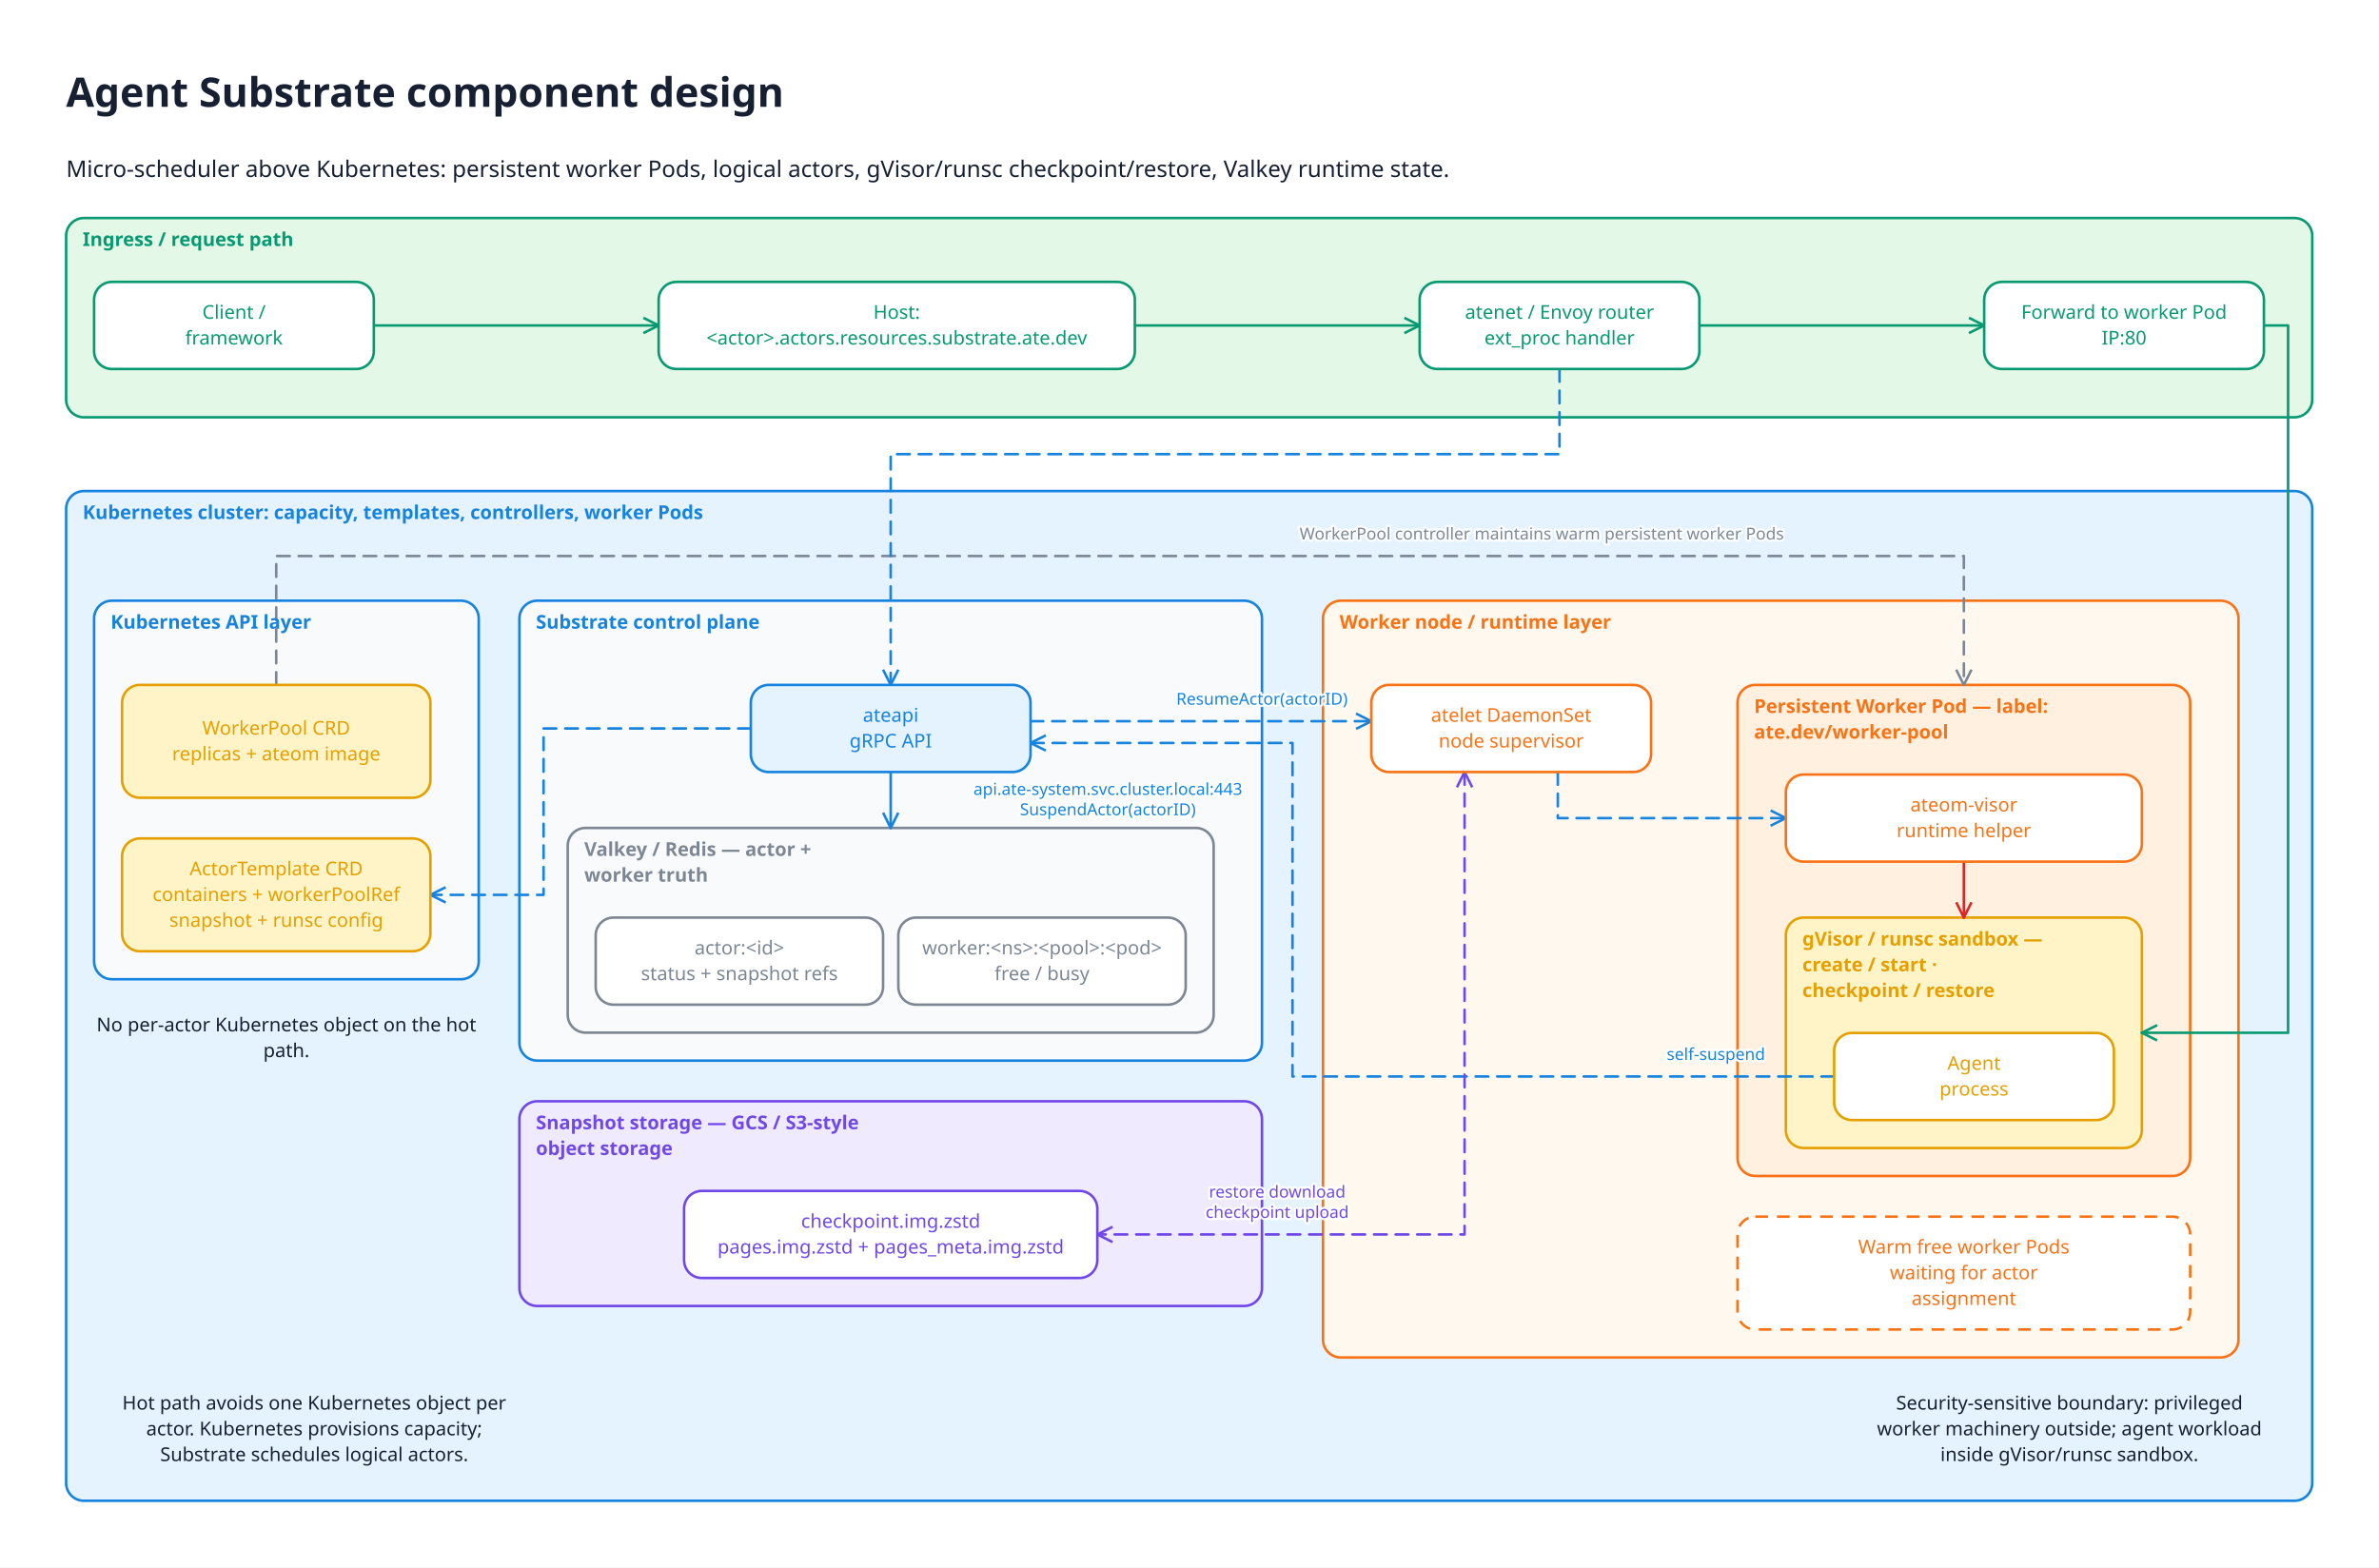
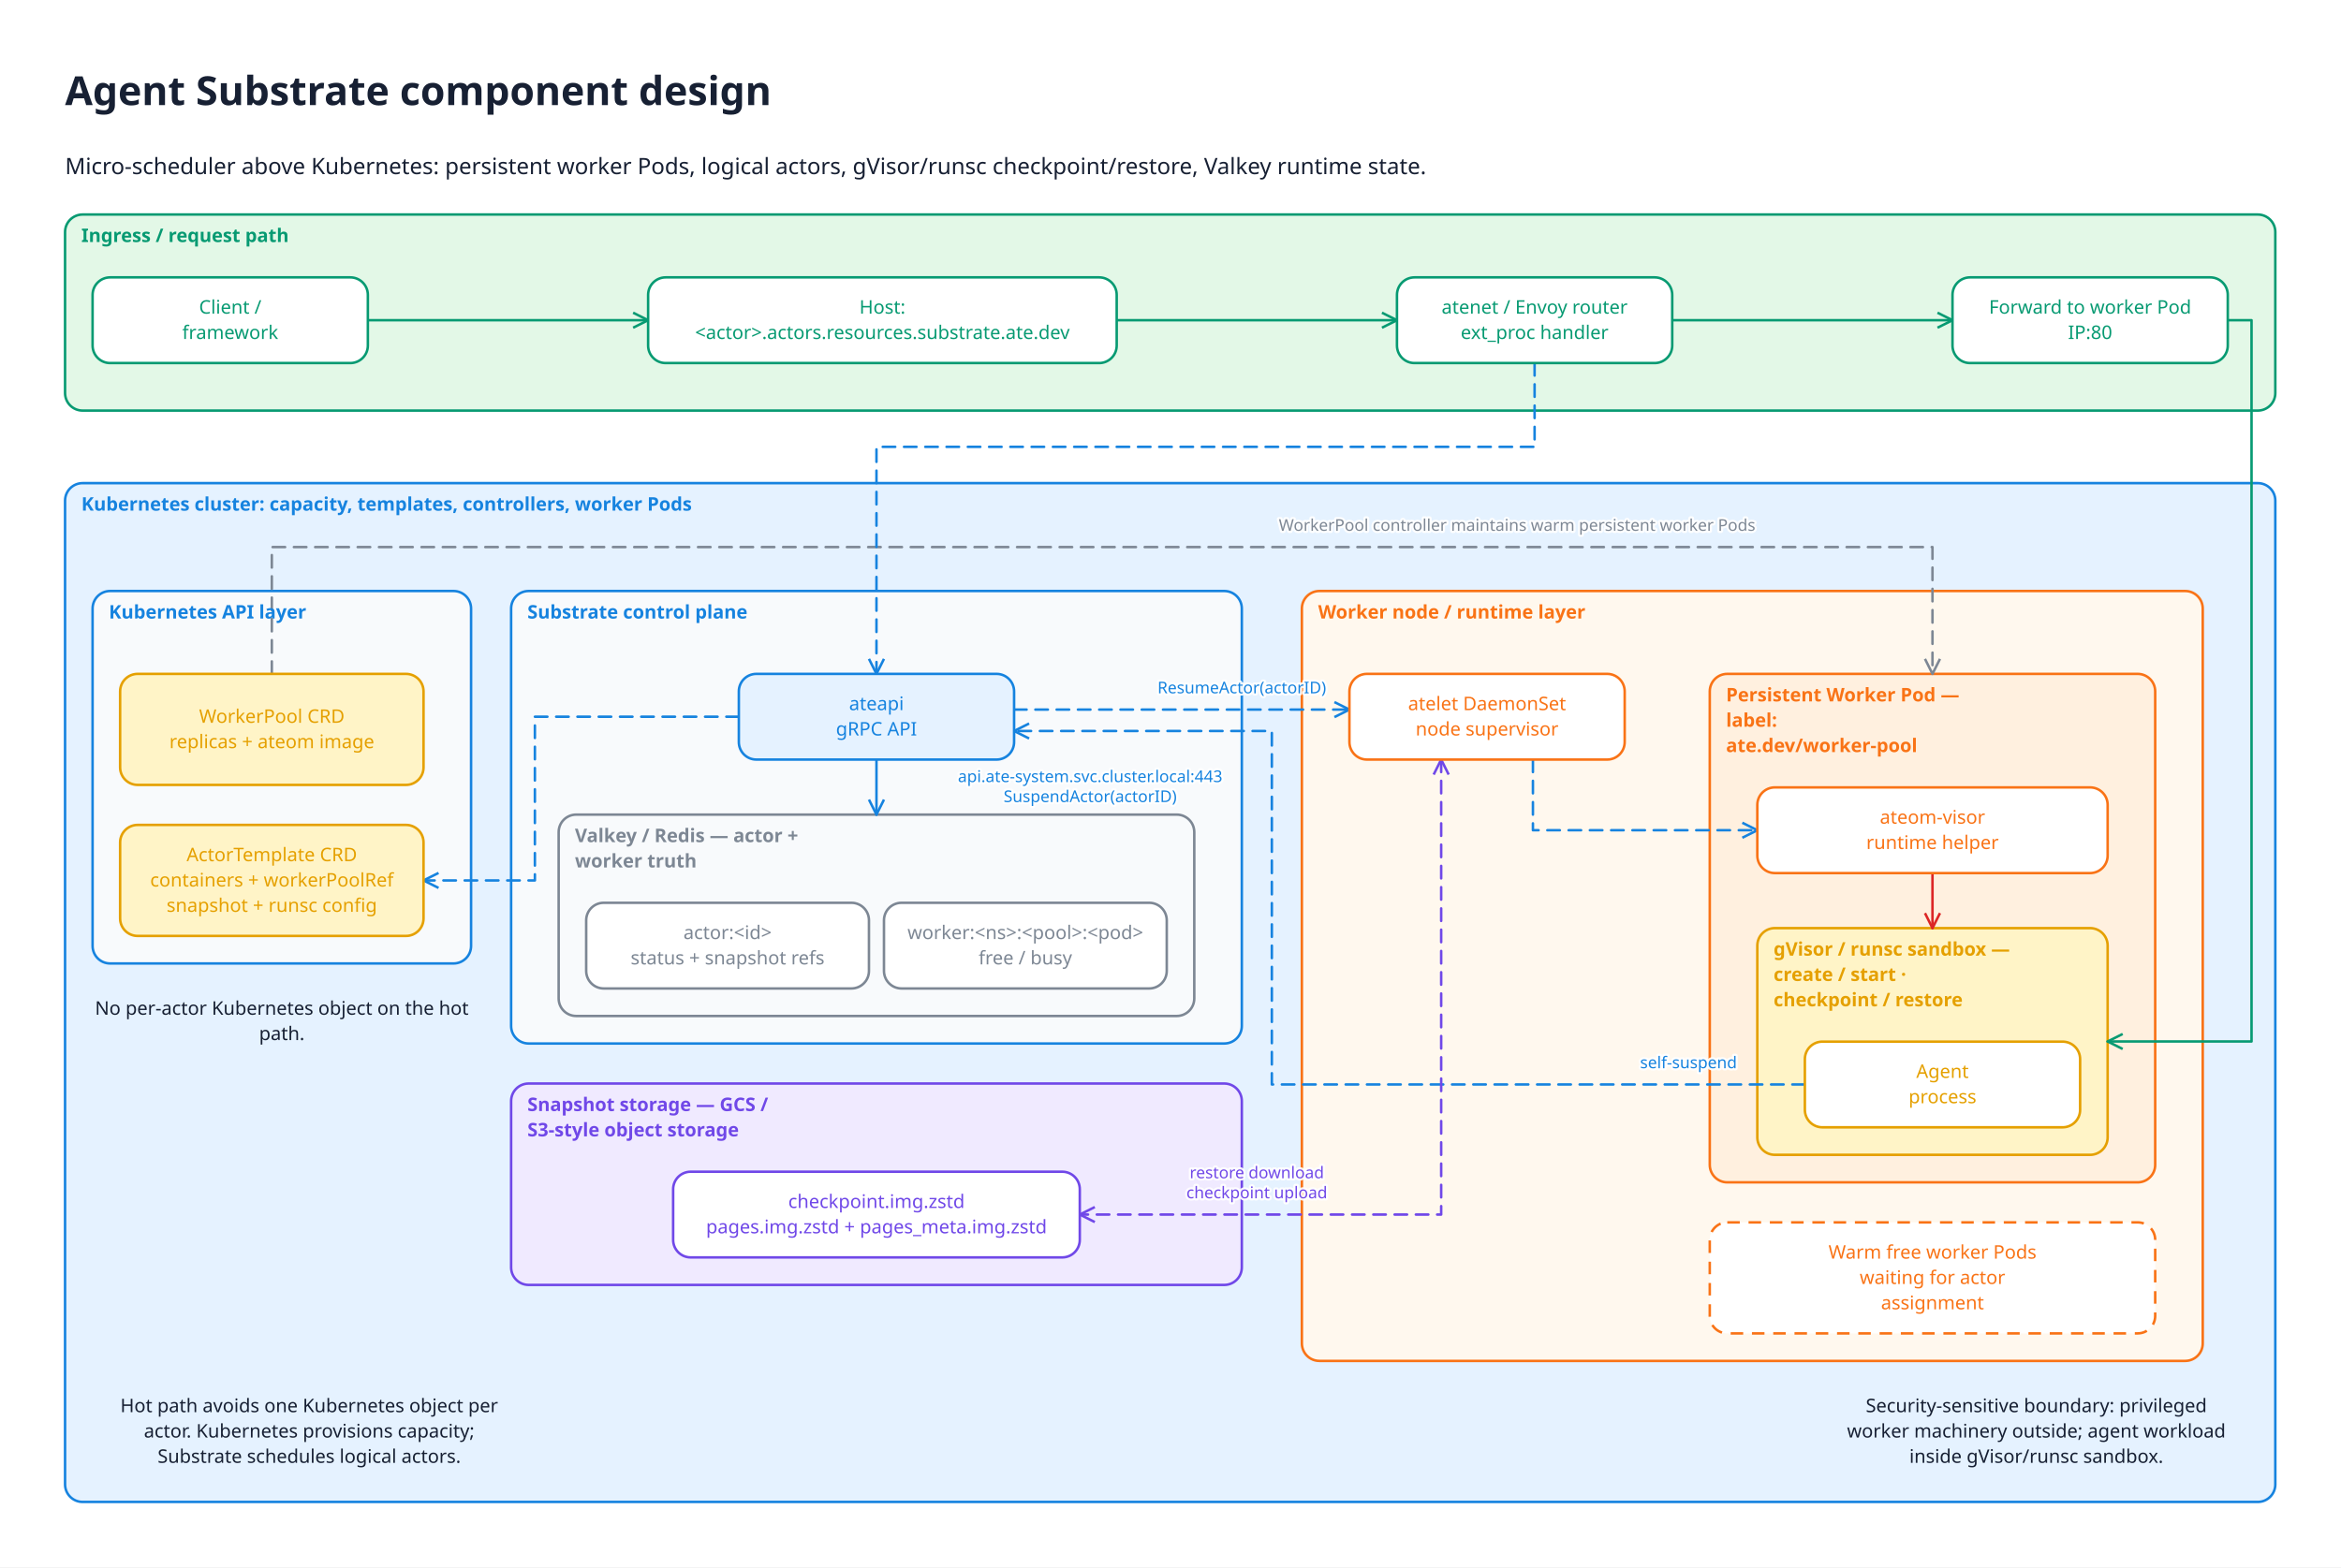
- <svg xmlns="http://www.w3.org/2000/svg" width="1871" height="1233" viewBox="0 0 1871 1233" role="img" aria-label="agent-substrate">
+ <svg xmlns="http://www.w3.org/2000/svg" width="1871" height="1253" viewBox="0 0 1871 1253" role="img" aria-label="agent-substrate">
  <rect width="100%" height="100%" fill="#ffffff" />
  <g id="boundaries">
    <rect x="52" y="171.5" width="1766.5" height="156.75" rx="14" fill="#e3f8e7" stroke="#079a72" stroke-width="2" />
-     <rect x="52" y="386.25" width="1766.5" height="794.25" rx="14" fill="#e5f2ff" stroke="#1683df" stroke-width="2" />
+     <rect x="52" y="386.25" width="1766.5" height="814.5" rx="14" fill="#e5f2ff" stroke="#1683df" stroke-width="2" />
    <rect x="74" y="472.5" width="302.5" height="297.75" rx="14" fill="#f8fafc" stroke="#1683df" stroke-width="2" />
-     <rect x="1040.5" y="472.5" width="720" height="595.25" rx="14" fill="#fff8ee" stroke="#f97316" stroke-width="2" />
+     <rect x="1040.5" y="472.5" width="720" height="615.5" rx="14" fill="#fff8ee" stroke="#f97316" stroke-width="2" />
    <rect x="408.5" y="472.5" width="584" height="361.75" rx="14" fill="#f8fafc" stroke="#1683df" stroke-width="2" />
    <rect x="408.5" y="866.25" width="584" height="161" rx="14" fill="#f0eaff" stroke="#7048e8" stroke-width="2" />
    <rect x="446.5" y="651.25" width="508" height="161" rx="14" fill="#f8fafc" stroke="#7d8794" stroke-width="2" />
-     <rect x="1366.5" y="538.75" width="356" height="386.25" rx="14" fill="#fff0df" stroke="#f97316" stroke-width="2" />
-     <rect x="1404.5" y="721.75" width="280" height="181.25" rx="14" fill="#fff4c7" stroke="#e5a000" stroke-width="2" />
+     <rect x="1366.5" y="538.75" width="356" height="406.5" rx="14" fill="#fff0df" stroke="#f97316" stroke-width="2" />
+     <rect x="1404.5" y="742" width="280" height="181.25" rx="14" fill="#fff4c7" stroke="#e5a000" stroke-width="2" />
  </g>
  <g id="corridor-dividers" />
  <g id="lines">
    <g data-line="$line-1">
      <polyline points="294,256 518,256" fill="none" stroke="#079a72" stroke-width="2" stroke-linejoin="round" stroke-linecap="round" />
      <path d="M 506 262 L 518 256 L 506 250" fill="none" stroke="#079a72" stroke-width="2" stroke-linejoin="round" />
    </g>
    <g data-line="$line-2">
      <polyline points="892.5,256 1116.5,256" fill="none" stroke="#079a72" stroke-width="2" stroke-linejoin="round" stroke-linecap="round" />
      <path d="M 1104.5 262 L 1116.5 256 L 1104.5 250" fill="none" stroke="#079a72" stroke-width="2" stroke-linejoin="round" />
    </g>
    <g data-line="$line-3">
      <polyline points="1336.5,256 1560.5,256" fill="none" stroke="#079a72" stroke-width="2" stroke-linejoin="round" stroke-linecap="round" />
      <path d="M 1548.5 262 L 1560.5 256 L 1548.5 250" fill="none" stroke="#079a72" stroke-width="2" stroke-linejoin="round" />
    </g>
    <g data-line="$line-4">
      <polyline points="700.5,607.25 700.5,651.25" fill="none" stroke="#1683df" stroke-width="2" stroke-linejoin="round" stroke-linecap="round" />
      <path d="M 694.5 639.25 L 700.5 651.25 L 706.5 639.25" fill="none" stroke="#1683df" stroke-width="2" stroke-linejoin="round" />
    </g>
    <g data-line="$line-5">
-       <polyline points="1544.5,677.75 1544.5,721.75" fill="none" stroke="#dc2626" stroke-width="2" stroke-linejoin="round" stroke-linecap="round" />
-       <path d="M 1538.5 709.75 L 1544.5 721.75 L 1550.5 709.75" fill="none" stroke="#dc2626" stroke-width="2" stroke-linejoin="round" />
+       <polyline points="1544.5,698 1544.5,742" fill="none" stroke="#dc2626" stroke-width="2" stroke-linejoin="round" stroke-linecap="round" />
+       <path d="M 1538.5 730 L 1544.5 742 L 1550.5 730" fill="none" stroke="#dc2626" stroke-width="2" stroke-linejoin="round" />
    </g>
    <g data-line="supervise-pod">
-       <polyline points="1225.167,607.25 1225.167,643.5 1404.5,643.5" fill="none" stroke="#1683df" stroke-width="2" stroke-linejoin="round" stroke-linecap="round" stroke-dasharray="10 7" />
-       <path d="M 1392.5 649.5 L 1404.5 643.5 L 1392.5 637.5" fill="none" stroke="#1683df" stroke-width="2" stroke-linejoin="round" />
+       <polyline points="1225.167,607.25 1225.167,663.75 1404.5,663.75" fill="none" stroke="#1683df" stroke-width="2" stroke-linejoin="round" stroke-linecap="round" stroke-dasharray="10 7" />
+       <path d="M 1392.5 669.75 L 1404.5 663.75 L 1392.5 657.75" fill="none" stroke="#1683df" stroke-width="2" stroke-linejoin="round" />
    </g>
    <g data-line="actor-template-api">
      <polyline points="590.5,573 427.5,573 427.5,703.875 392.5,703.875 338.5,703.875" fill="none" stroke="#1683df" stroke-width="2" stroke-linejoin="round" stroke-linecap="round" stroke-dasharray="10 7" />
      <path d="M 350.5 697.875 L 338.5 703.875 L 350.5 709.875" fill="none" stroke="#1683df" stroke-width="2" stroke-linejoin="round" />
    </g>
    <g data-line="resume-actor">
      <polyline points="810.5,567.292 1016.5,567.292 1078.5,567.292" fill="none" stroke="#1683df" stroke-width="2" stroke-linejoin="round" stroke-linecap="round" stroke-dasharray="10 7" />
      <path d="M 1066.5 573.292 L 1078.5 567.292 L 1066.5 561.292" fill="none" stroke="#1683df" stroke-width="2" stroke-linejoin="round" />
    </g>
    <g data-line="self-suspend">
-       <polyline points="1442.5,846.75 1332.5,846.75 1016.5,846.75 1016.5,584.417 810.5,584.417" fill="none" stroke="#1683df" stroke-width="2" stroke-linejoin="round" stroke-linecap="round" stroke-dasharray="10 7" />
+       <polyline points="1442.5,867 1332.5,867 1016.5,867 1016.5,584.417 810.5,584.417" fill="none" stroke="#1683df" stroke-width="2" stroke-linejoin="round" stroke-linecap="round" stroke-dasharray="10 7" />
      <path d="M 822.5 578.417 L 810.5 584.417 L 822.5 590.417" fill="none" stroke="#1683df" stroke-width="2" stroke-linejoin="round" />
    </g>
    <g data-line="checkpoint-transfer">
      <polyline points="1151.833,607.25 1151.833,971 1016.5,971 863,971" fill="none" stroke="#7048e8" stroke-width="2" stroke-linejoin="round" stroke-linecap="round" stroke-dasharray="10 7" />
      <path d="M 1157.833 619.25 L 1151.833 607.25 L 1145.833 619.25" fill="none" stroke="#7048e8" stroke-width="2" stroke-linejoin="round" />
      <path d="M 875 965 L 863 971 L 875 977" fill="none" stroke="#7048e8" stroke-width="2" stroke-linejoin="round" />
    </g>
    <g data-line="worker-pool-controller">
      <polyline points="217.25,538.75 217.25,437.375 1544.5,437.375 1544.5,538.75" fill="none" stroke="#7d8794" stroke-width="2" stroke-linejoin="round" stroke-linecap="round" stroke-dasharray="10 7" />
      <path d="M 1538.5 526.75 L 1544.5 538.75 L 1550.5 526.75" fill="none" stroke="#7d8794" stroke-width="2" stroke-linejoin="round" />
    </g>
    <g data-line="ingress-control">
      <polyline points="1226.5,290.25 1226.5,357.25 700.5,357.25 700.5,538.75" fill="none" stroke="#1683df" stroke-width="2" stroke-linejoin="round" stroke-linecap="round" stroke-dasharray="10 7" />
      <path d="M 694.5 526.75 L 700.5 538.75 L 706.5 526.75" fill="none" stroke="#1683df" stroke-width="2" stroke-linejoin="round" />
    </g>
    <g data-line="request-to-agent">
-       <polyline points="1780.5,256 1799.5,256 1799.5,460.5 1799.5,812.375 1684.5,812.375" fill="none" stroke="#079a72" stroke-width="2" stroke-linejoin="round" stroke-linecap="round" />
-       <path d="M 1696.5 806.375 L 1684.5 812.375 L 1696.5 818.375" fill="none" stroke="#079a72" stroke-width="2" stroke-linejoin="round" />
+       <polyline points="1780.5,256 1799.5,256 1799.5,460.5 1799.5,832.625 1684.5,832.625" fill="none" stroke="#079a72" stroke-width="2" stroke-linejoin="round" stroke-linecap="round" />
+       <path d="M 1696.5 826.625 L 1684.5 832.625 L 1696.5 838.625" fill="none" stroke="#079a72" stroke-width="2" stroke-linejoin="round" />
    </g>
  </g>
  <g id="objects">
    <rect x="74" y="221.75" width="220" height="68.5" rx="14" fill="#ffffff" stroke="#079a72" stroke-width="2" />
    <rect x="518" y="221.75" width="374.5" height="68.5" rx="14" fill="#ffffff" stroke="#079a72" stroke-width="2" />
    <rect x="1116.5" y="221.75" width="220" height="68.5" rx="14" fill="#ffffff" stroke="#079a72" stroke-width="2" />
    <rect x="1560.5" y="221.75" width="220" height="68.5" rx="14" fill="#ffffff" stroke="#079a72" stroke-width="2" />
    <rect x="96" y="538.75" width="242.5" height="88.75" rx="14" fill="#fff4c7" stroke="#e5a000" stroke-width="2" />
    <rect x="96" y="659.5" width="242.5" height="88.75" rx="14" fill="#fff4c7" stroke="#e5a000" stroke-width="2" />
    <rect x="590.5" y="538.75" width="220" height="68.5" rx="14" fill="#e5f2ff" stroke="#1683df" stroke-width="2" />
    <rect x="468.5" y="721.75" width="226" height="68.5" rx="14" fill="#ffffff" stroke="#7d8794" stroke-width="2" />
    <rect x="706.5" y="721.75" width="226" height="68.5" rx="14" fill="#ffffff" stroke="#7d8794" stroke-width="2" />
    <rect x="538" y="936.75" width="325" height="68.5" rx="14" fill="#ffffff" stroke="#7048e8" stroke-width="2" />
    <rect x="1078.5" y="538.75" width="220" height="68.5" rx="14" fill="#ffffff" stroke="#f97316" stroke-width="2" />
-     <rect x="1404.5" y="609.25" width="280" height="68.5" rx="14" fill="#ffffff" stroke="#f97316" stroke-width="2" />
-     <rect x="1442.5" y="812.5" width="220" height="68.5" rx="14" fill="#ffffff" stroke="#e5a000" stroke-width="2" />
-     <rect x="1366.5" y="957" width="356" height="88.75" rx="14" fill="#ffffff" stroke="#f97316" stroke-width="2" stroke-dasharray="10 7" />
+     <rect x="1404.5" y="629.5" width="280" height="68.5" rx="14" fill="#ffffff" stroke="#f97316" stroke-width="2" />
+     <rect x="1442.5" y="832.75" width="220" height="68.5" rx="14" fill="#ffffff" stroke="#e5a000" stroke-width="2" />
+     <rect x="1366.5" y="977.25" width="356" height="88.75" rx="14" fill="#ffffff" stroke="#f97316" stroke-width="2" stroke-dasharray="10 7" />
  </g>
  <g id="ports" />
  <g id="text">
    <text x="52" y="84" text-anchor="start" fill="#172033" font-family="ui-rounded, 'Comic Sans MS', sans-serif" font-size="32" font-weight="700">Agent Substrate component design</text>
    <text x="52" y="139.2" text-anchor="start" fill="#172033" font-family="ui-rounded, 'Comic Sans MS', sans-serif" font-size="18" font-weight="450">Micro-scheduler above Kubernetes: persistent worker Pods, logical actors, gVisor/runsc checkpoint/restore, Valkey runtime state.</text>
    <text x="65" y="193.5" text-anchor="start" fill="#079a72" font-family="ui-rounded, 'Comic Sans MS', sans-serif" font-size="15" font-weight="700">Ingress / request path</text>
    <text x="184" y="250.75" text-anchor="middle" fill="#079a72" font-family="ui-rounded, 'Comic Sans MS', sans-serif" font-size="15" font-weight="450">Client /</text>
    <text x="184" y="271" text-anchor="middle" fill="#079a72" font-family="ui-rounded, 'Comic Sans MS', sans-serif" font-size="15" font-weight="450">framework</text>
    <text x="705.25" y="250.75" text-anchor="middle" fill="#079a72" font-family="ui-rounded, 'Comic Sans MS', sans-serif" font-size="15" font-weight="450">Host:</text>
    <text x="705.25" y="271" text-anchor="middle" fill="#079a72" font-family="ui-rounded, 'Comic Sans MS', sans-serif" font-size="15" font-weight="450">&lt;actor&gt;.actors.resources.substrate.ate.dev</text>
    <text x="1226.5" y="250.75" text-anchor="middle" fill="#079a72" font-family="ui-rounded, 'Comic Sans MS', sans-serif" font-size="15" font-weight="450">atenet / Envoy router</text>
    <text x="1226.5" y="271" text-anchor="middle" fill="#079a72" font-family="ui-rounded, 'Comic Sans MS', sans-serif" font-size="15" font-weight="450">ext_proc handler</text>
    <text x="1670.5" y="250.75" text-anchor="middle" fill="#079a72" font-family="ui-rounded, 'Comic Sans MS', sans-serif" font-size="15" font-weight="450">Forward to worker Pod</text>
    <text x="1670.5" y="271" text-anchor="middle" fill="#079a72" font-family="ui-rounded, 'Comic Sans MS', sans-serif" font-size="15" font-weight="450">IP:80</text>
    <text x="65" y="408.25" text-anchor="start" fill="#1683df" font-family="ui-rounded, 'Comic Sans MS', sans-serif" font-size="15" font-weight="700">Kubernetes cluster: capacity, templates, controllers, worker Pods</text>
    <text x="87" y="494.5" text-anchor="start" fill="#1683df" font-family="ui-rounded, 'Comic Sans MS', sans-serif" font-size="15" font-weight="700">Kubernetes API layer</text>
    <text x="217.25" y="577.875" text-anchor="middle" fill="#e5a000" font-family="ui-rounded, 'Comic Sans MS', sans-serif" font-size="15" font-weight="450">WorkerPool CRD</text>
    <text x="217.25" y="598.125" text-anchor="middle" fill="#e5a000" font-family="ui-rounded, 'Comic Sans MS', sans-serif" font-size="15" font-weight="450">replicas + ateom image</text>
    <text x="217.25" y="688.5" text-anchor="middle" fill="#e5a000" font-family="ui-rounded, 'Comic Sans MS', sans-serif" font-size="15" font-weight="450">ActorTemplate CRD</text>
    <text x="217.25" y="708.75" text-anchor="middle" fill="#e5a000" font-family="ui-rounded, 'Comic Sans MS', sans-serif" font-size="15" font-weight="450">containers + workerPoolRef</text>
    <text x="217.25" y="729" text-anchor="middle" fill="#e5a000" font-family="ui-rounded, 'Comic Sans MS', sans-serif" font-size="15" font-weight="450">snapshot + runsc config</text>
    <text x="421.5" y="494.5" text-anchor="start" fill="#1683df" font-family="ui-rounded, 'Comic Sans MS', sans-serif" font-size="15" font-weight="700">Substrate control plane</text>
    <text x="700.5" y="567.75" text-anchor="middle" fill="#1683df" font-family="ui-rounded, 'Comic Sans MS', sans-serif" font-size="15" font-weight="450">ateapi</text>
    <text x="700.5" y="588" text-anchor="middle" fill="#1683df" font-family="ui-rounded, 'Comic Sans MS', sans-serif" font-size="15" font-weight="450">gRPC API</text>
    <text x="459.5" y="673.25" text-anchor="start" fill="#7d8794" font-family="ui-rounded, 'Comic Sans MS', sans-serif" font-size="15" font-weight="700">Valkey / Redis — actor +</text>
    <text x="459.5" y="693.5" text-anchor="start" fill="#7d8794" font-family="ui-rounded, 'Comic Sans MS', sans-serif" font-size="15" font-weight="700">worker truth</text>
    <text x="581.5" y="750.75" text-anchor="middle" fill="#7d8794" font-family="ui-rounded, 'Comic Sans MS', sans-serif" font-size="15" font-weight="450">actor:&lt;id&gt;</text>
    <text x="581.5" y="771" text-anchor="middle" fill="#7d8794" font-family="ui-rounded, 'Comic Sans MS', sans-serif" font-size="15" font-weight="450">status + snapshot refs</text>
    <text x="819.5" y="750.75" text-anchor="middle" fill="#7d8794" font-family="ui-rounded, 'Comic Sans MS', sans-serif" font-size="15" font-weight="450">worker:&lt;ns&gt;:&lt;pool&gt;:&lt;pod&gt;</text>
    <text x="819.5" y="771" text-anchor="middle" fill="#7d8794" font-family="ui-rounded, 'Comic Sans MS', sans-serif" font-size="15" font-weight="450">free / busy</text>
-     <text x="421.5" y="888.25" text-anchor="start" fill="#7048e8" font-family="ui-rounded, 'Comic Sans MS', sans-serif" font-size="15" font-weight="700">Snapshot storage — GCS / S3-style</text>
-     <text x="421.5" y="908.5" text-anchor="start" fill="#7048e8" font-family="ui-rounded, 'Comic Sans MS', sans-serif" font-size="15" font-weight="700">object storage</text>
+     <text x="421.5" y="888.25" text-anchor="start" fill="#7048e8" font-family="ui-rounded, 'Comic Sans MS', sans-serif" font-size="15" font-weight="700">Snapshot storage — GCS /</text>
+     <text x="421.5" y="908.5" text-anchor="start" fill="#7048e8" font-family="ui-rounded, 'Comic Sans MS', sans-serif" font-size="15" font-weight="700">S3-style object storage</text>
    <text x="700.5" y="965.75" text-anchor="middle" fill="#7048e8" font-family="ui-rounded, 'Comic Sans MS', sans-serif" font-size="15" font-weight="450">checkpoint.img.zstd</text>
    <text x="700.5" y="986" text-anchor="middle" fill="#7048e8" font-family="ui-rounded, 'Comic Sans MS', sans-serif" font-size="15" font-weight="450">pages.img.zstd + pages_meta.img.zstd</text>
    <text x="1053.5" y="494.5" text-anchor="start" fill="#f97316" font-family="ui-rounded, 'Comic Sans MS', sans-serif" font-size="15" font-weight="700">Worker node / runtime layer</text>
    <text x="1188.5" y="567.75" text-anchor="middle" fill="#f97316" font-family="ui-rounded, 'Comic Sans MS', sans-serif" font-size="15" font-weight="450">atelet DaemonSet</text>
    <text x="1188.5" y="588" text-anchor="middle" fill="#f97316" font-family="ui-rounded, 'Comic Sans MS', sans-serif" font-size="15" font-weight="450">node supervisor</text>
-     <text x="1379.5" y="560.75" text-anchor="start" fill="#f97316" font-family="ui-rounded, 'Comic Sans MS', sans-serif" font-size="15" font-weight="700">Persistent Worker Pod — label:</text>
-     <text x="1379.5" y="581" text-anchor="start" fill="#f97316" font-family="ui-rounded, 'Comic Sans MS', sans-serif" font-size="15" font-weight="700">ate.dev/worker-pool</text>
-     <text x="1544.5" y="638.25" text-anchor="middle" fill="#f97316" font-family="ui-rounded, 'Comic Sans MS', sans-serif" font-size="15" font-weight="450">ateom-visor</text>
-     <text x="1544.5" y="658.5" text-anchor="middle" fill="#f97316" font-family="ui-rounded, 'Comic Sans MS', sans-serif" font-size="15" font-weight="450">runtime helper</text>
-     <text x="1417.5" y="743.75" text-anchor="start" fill="#e5a000" font-family="ui-rounded, 'Comic Sans MS', sans-serif" font-size="15" font-weight="700">gVisor / runsc sandbox —</text>
-     <text x="1417.5" y="764" text-anchor="start" fill="#e5a000" font-family="ui-rounded, 'Comic Sans MS', sans-serif" font-size="15" font-weight="700">create / start ·</text>
-     <text x="1417.5" y="784.25" text-anchor="start" fill="#e5a000" font-family="ui-rounded, 'Comic Sans MS', sans-serif" font-size="15" font-weight="700">checkpoint / restore</text>
-     <text x="1552.5" y="841.5" text-anchor="middle" fill="#e5a000" font-family="ui-rounded, 'Comic Sans MS', sans-serif" font-size="15" font-weight="450">Agent</text>
-     <text x="1552.5" y="861.75" text-anchor="middle" fill="#e5a000" font-family="ui-rounded, 'Comic Sans MS', sans-serif" font-size="15" font-weight="450">process</text>
-     <text x="1544.5" y="986" text-anchor="middle" fill="#f97316" font-family="ui-rounded, 'Comic Sans MS', sans-serif" font-size="15" font-weight="450">Warm free worker Pods</text>
-     <text x="1544.5" y="1006.25" text-anchor="middle" fill="#f97316" font-family="ui-rounded, 'Comic Sans MS', sans-serif" font-size="15" font-weight="450">waiting for actor</text>
-     <text x="1544.5" y="1026.5" text-anchor="middle" fill="#f97316" font-family="ui-rounded, 'Comic Sans MS', sans-serif" font-size="15" font-weight="450">assignment</text>
+     <text x="1379.5" y="560.75" text-anchor="start" fill="#f97316" font-family="ui-rounded, 'Comic Sans MS', sans-serif" font-size="15" font-weight="700">Persistent Worker Pod —</text>
+     <text x="1379.5" y="581" text-anchor="start" fill="#f97316" font-family="ui-rounded, 'Comic Sans MS', sans-serif" font-size="15" font-weight="700">label:</text>
+     <text x="1379.5" y="601.25" text-anchor="start" fill="#f97316" font-family="ui-rounded, 'Comic Sans MS', sans-serif" font-size="15" font-weight="700">ate.dev/worker-pool</text>
+     <text x="1544.5" y="658.5" text-anchor="middle" fill="#f97316" font-family="ui-rounded, 'Comic Sans MS', sans-serif" font-size="15" font-weight="450">ateom-visor</text>
+     <text x="1544.5" y="678.75" text-anchor="middle" fill="#f97316" font-family="ui-rounded, 'Comic Sans MS', sans-serif" font-size="15" font-weight="450">runtime helper</text>
+     <text x="1417.5" y="764" text-anchor="start" fill="#e5a000" font-family="ui-rounded, 'Comic Sans MS', sans-serif" font-size="15" font-weight="700">gVisor / runsc sandbox —</text>
+     <text x="1417.5" y="784.25" text-anchor="start" fill="#e5a000" font-family="ui-rounded, 'Comic Sans MS', sans-serif" font-size="15" font-weight="700">create / start ·</text>
+     <text x="1417.5" y="804.5" text-anchor="start" fill="#e5a000" font-family="ui-rounded, 'Comic Sans MS', sans-serif" font-size="15" font-weight="700">checkpoint / restore</text>
+     <text x="1552.5" y="861.75" text-anchor="middle" fill="#e5a000" font-family="ui-rounded, 'Comic Sans MS', sans-serif" font-size="15" font-weight="450">Agent</text>
+     <text x="1552.5" y="882" text-anchor="middle" fill="#e5a000" font-family="ui-rounded, 'Comic Sans MS', sans-serif" font-size="15" font-weight="450">process</text>
+     <text x="1544.5" y="1006.25" text-anchor="middle" fill="#f97316" font-family="ui-rounded, 'Comic Sans MS', sans-serif" font-size="15" font-weight="450">Warm free worker Pods</text>
+     <text x="1544.5" y="1026.5" text-anchor="middle" fill="#f97316" font-family="ui-rounded, 'Comic Sans MS', sans-serif" font-size="15" font-weight="450">waiting for actor</text>
+     <text x="1544.5" y="1046.75" text-anchor="middle" fill="#f97316" font-family="ui-rounded, 'Comic Sans MS', sans-serif" font-size="15" font-weight="450">assignment</text>
    <text x="225.25" y="811.25" text-anchor="middle" fill="#172033" font-family="ui-rounded, 'Comic Sans MS', sans-serif" font-size="15" font-weight="450">No per-actor Kubernetes object on the hot</text>
    <text x="225.25" y="831.5" text-anchor="middle" fill="#172033" font-family="ui-rounded, 'Comic Sans MS', sans-serif" font-size="15" font-weight="450">path.</text>
-     <text x="247.125" y="1108.75" text-anchor="middle" fill="#172033" font-family="ui-rounded, 'Comic Sans MS', sans-serif" font-size="15" font-weight="450">Hot path avoids one Kubernetes object per</text>
-     <text x="247.125" y="1129" text-anchor="middle" fill="#172033" font-family="ui-rounded, 'Comic Sans MS', sans-serif" font-size="15" font-weight="450">actor. Kubernetes provisions capacity;</text>
-     <text x="247.125" y="1149.25" text-anchor="middle" fill="#172033" font-family="ui-rounded, 'Comic Sans MS', sans-serif" font-size="15" font-weight="450">Substrate schedules logical actors.</text>
-     <text x="1627.5" y="1108.75" text-anchor="middle" fill="#172033" font-family="ui-rounded, 'Comic Sans MS', sans-serif" font-size="15" font-weight="450">Security-sensitive boundary: privileged</text>
-     <text x="1627.5" y="1129" text-anchor="middle" fill="#172033" font-family="ui-rounded, 'Comic Sans MS', sans-serif" font-size="15" font-weight="450">worker machinery outside; agent workload</text>
-     <text x="1627.5" y="1149.25" text-anchor="middle" fill="#172033" font-family="ui-rounded, 'Comic Sans MS', sans-serif" font-size="15" font-weight="450">inside gVisor/runsc sandbox.</text>
+     <text x="247.125" y="1129" text-anchor="middle" fill="#172033" font-family="ui-rounded, 'Comic Sans MS', sans-serif" font-size="15" font-weight="450">Hot path avoids one Kubernetes object per</text>
+     <text x="247.125" y="1149.25" text-anchor="middle" fill="#172033" font-family="ui-rounded, 'Comic Sans MS', sans-serif" font-size="15" font-weight="450">actor. Kubernetes provisions capacity;</text>
+     <text x="247.125" y="1169.5" text-anchor="middle" fill="#172033" font-family="ui-rounded, 'Comic Sans MS', sans-serif" font-size="15" font-weight="450">Substrate schedules logical actors.</text>
+     <text x="1627.5" y="1129" text-anchor="middle" fill="#172033" font-family="ui-rounded, 'Comic Sans MS', sans-serif" font-size="15" font-weight="450">Security-sensitive boundary: privileged</text>
+     <text x="1627.5" y="1149.25" text-anchor="middle" fill="#172033" font-family="ui-rounded, 'Comic Sans MS', sans-serif" font-size="15" font-weight="450">worker machinery outside; agent workload</text>
+     <text x="1627.5" y="1169.5" text-anchor="middle" fill="#172033" font-family="ui-rounded, 'Comic Sans MS', sans-serif" font-size="15" font-weight="450">inside gVisor/runsc sandbox.</text>
    <g data-line-label="resume-actor">
      <text x="992.5" y="554.292" text-anchor="middle" font-family="ui-rounded, sans-serif" font-size="13" fill="#1683df" stroke="#ffffff" stroke-opacity=".92" stroke-width="3.5" stroke-linejoin="round" paint-order="stroke fill">ResumeActor(actorID)</text>
    </g>
    <g data-line-label="self-suspend">
-       <text x="1349.5" y="833.75" text-anchor="middle" font-family="ui-rounded, sans-serif" font-size="13" fill="#1683df" stroke="#ffffff" stroke-opacity=".92" stroke-width="3.5" stroke-linejoin="round" paint-order="stroke fill">self-suspend</text>
+       <text x="1349.5" y="854" text-anchor="middle" font-family="ui-rounded, sans-serif" font-size="13" fill="#1683df" stroke="#ffffff" stroke-opacity=".92" stroke-width="3.5" stroke-linejoin="round" paint-order="stroke fill">self-suspend</text>
    </g>
    <g data-line-label="self-suspend">
      <text x="871.3" y="625.25" text-anchor="middle" font-family="ui-rounded, sans-serif" font-size="13" fill="#1683df" stroke="#ffffff" stroke-opacity=".92" stroke-width="3.5" stroke-linejoin="round" paint-order="stroke fill">api.ate-system.svc.cluster.local:443</text>
      <text x="871.3" y="641.25" text-anchor="middle" font-family="ui-rounded, sans-serif" font-size="13" fill="#1683df" stroke="#ffffff" stroke-opacity=".92" stroke-width="3.5" stroke-linejoin="round" paint-order="stroke fill">SuspendActor(actorID)</text>
    </g>
    <g data-line-label="checkpoint-transfer">
      <text x="1004.5" y="942" text-anchor="middle" font-family="ui-rounded, sans-serif" font-size="13" fill="#7048e8" stroke="#ffffff" stroke-opacity=".92" stroke-width="3.5" stroke-linejoin="round" paint-order="stroke fill">restore download</text>
      <text x="1004.5" y="958" text-anchor="middle" font-family="ui-rounded, sans-serif" font-size="13" fill="#7048e8" stroke="#ffffff" stroke-opacity=".92" stroke-width="3.5" stroke-linejoin="round" paint-order="stroke fill">checkpoint upload</text>
    </g>
    <g data-line-label="worker-pool-controller">
      <text x="1212.5" y="424.375" text-anchor="middle" font-family="ui-rounded, sans-serif" font-size="13" fill="#7d8794" stroke="#ffffff" stroke-opacity=".92" stroke-width="3.5" stroke-linejoin="round" paint-order="stroke fill">WorkerPool controller maintains warm persistent worker Pods</text>
    </g>
  </g>
</svg>
